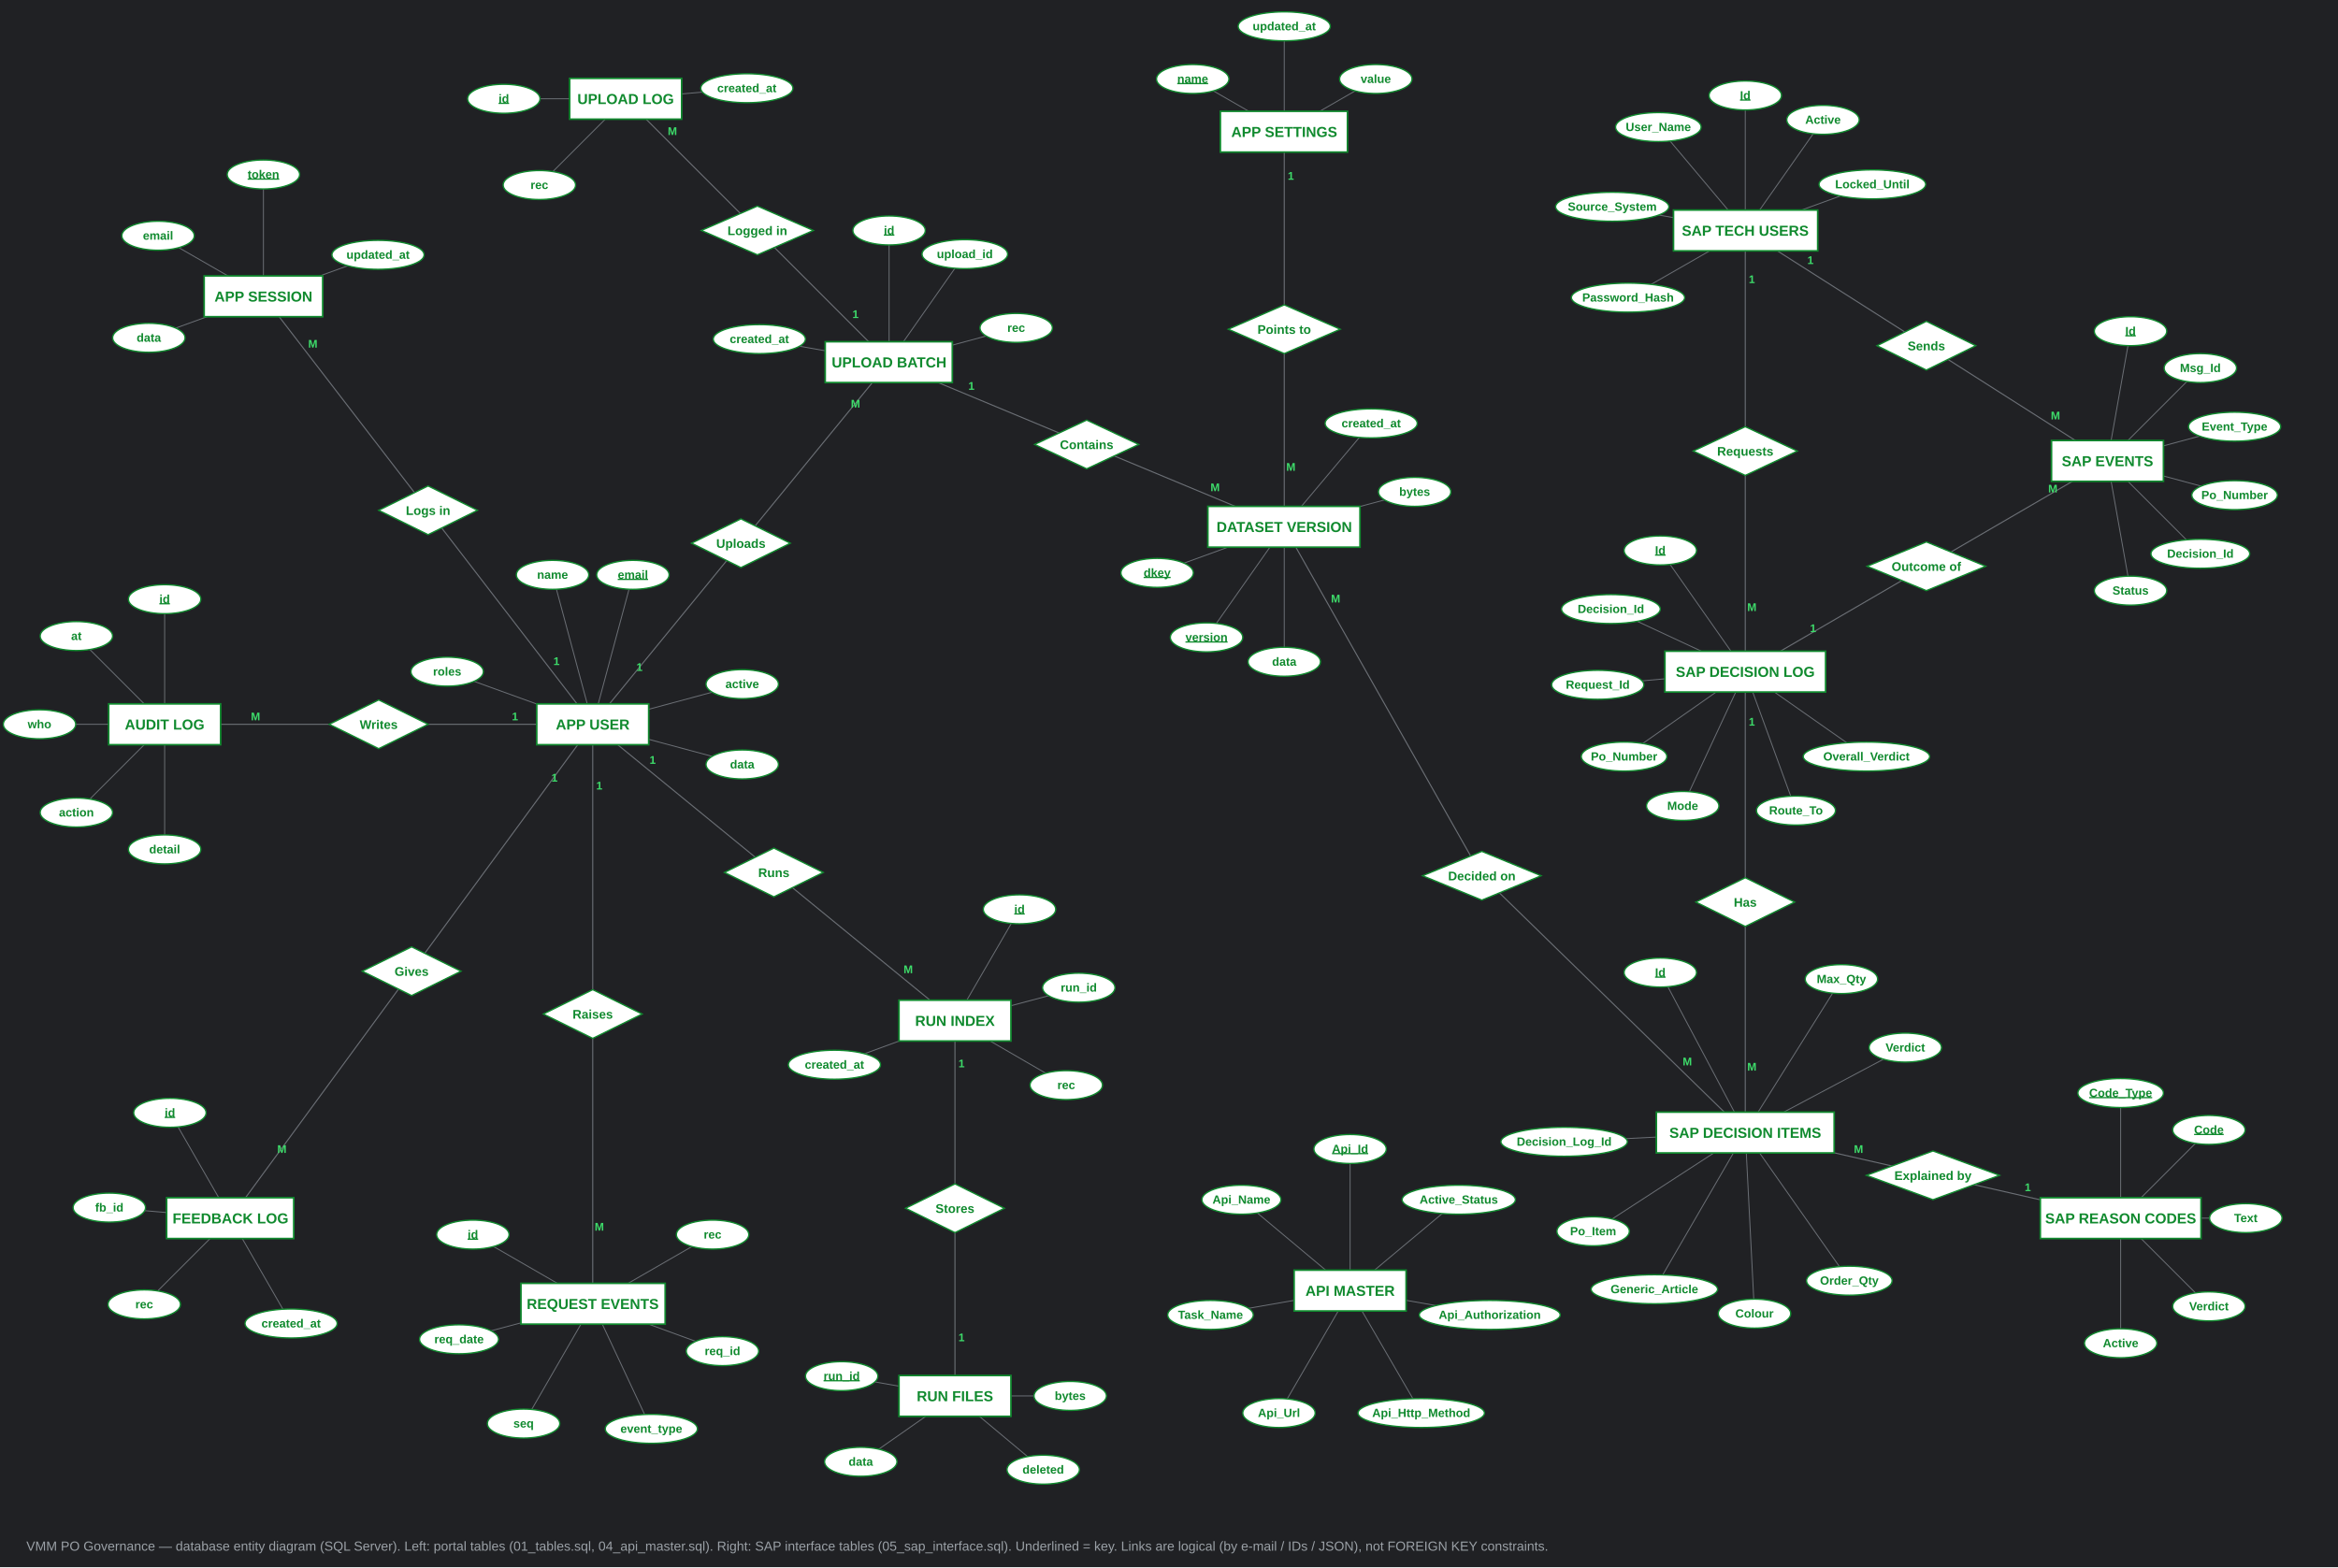
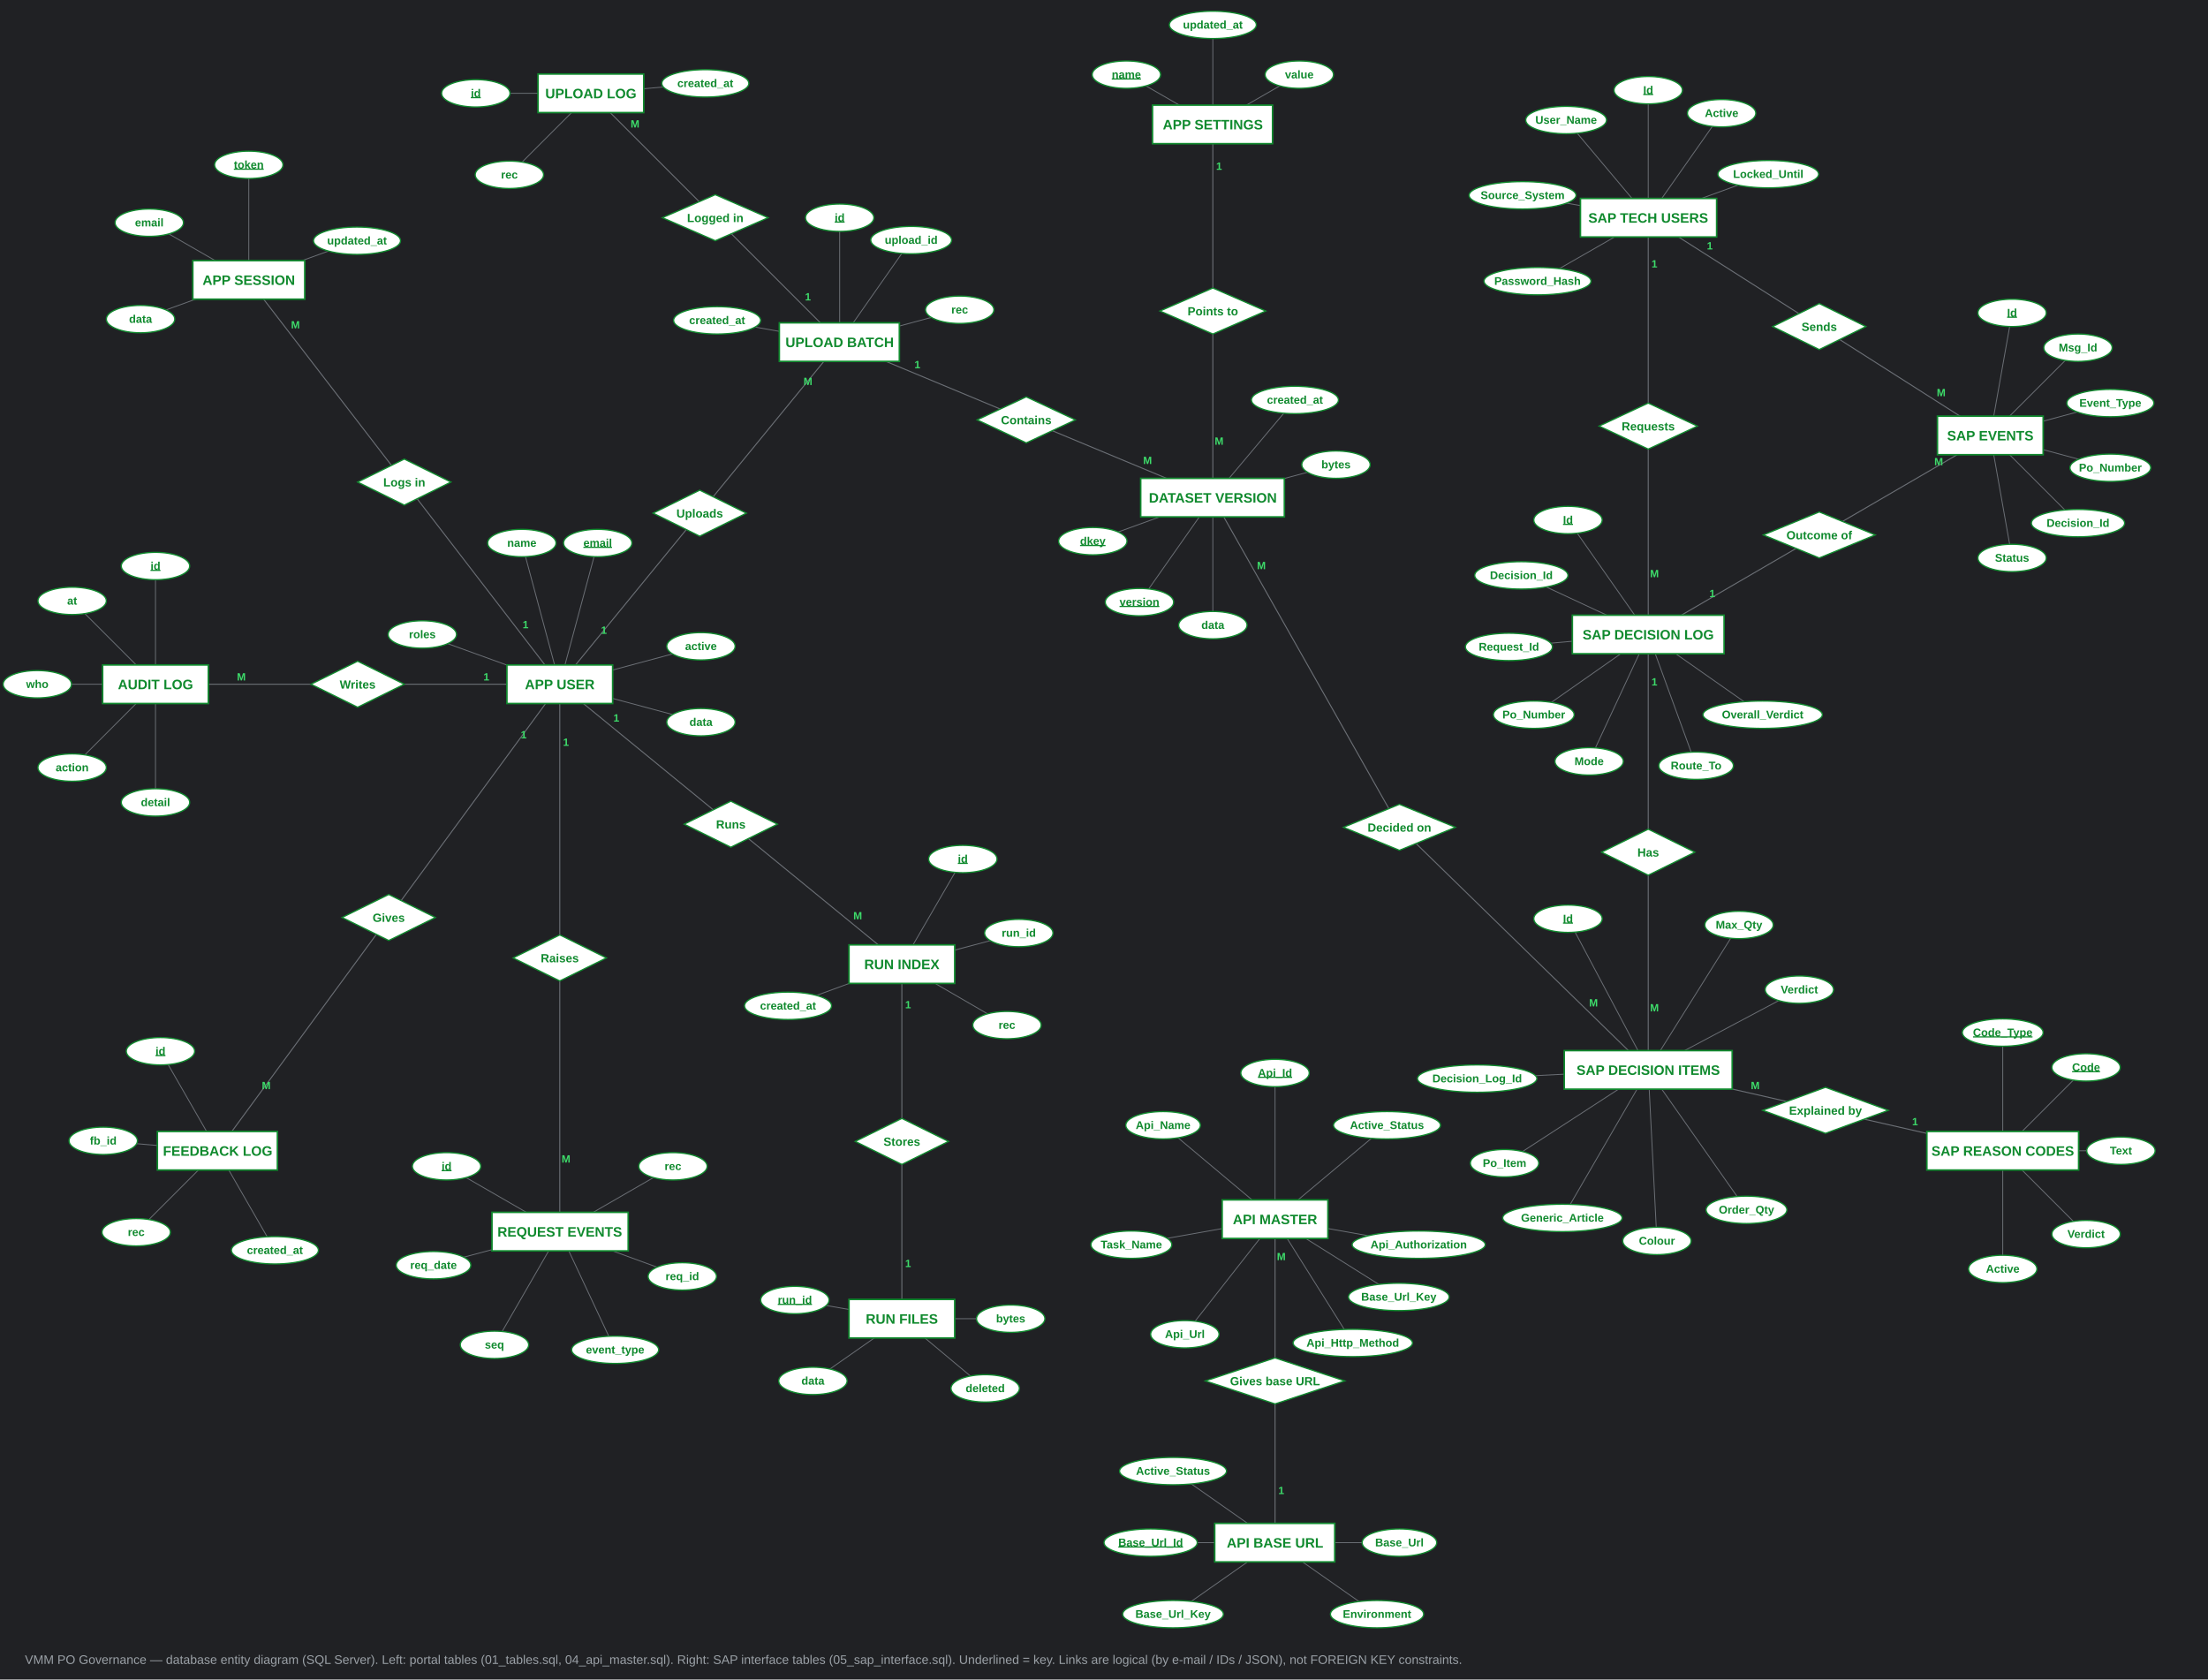
- <svg xmlns="http://www.w3.org/2000/svg" width="3550" height="2380" viewBox="0 0 3550 2380">
+ <svg xmlns="http://www.w3.org/2000/svg" width="3550" height="2700" viewBox="0 0 3550 2700">
  <rect width="100%" height="100%" fill="#202124" />
  <g font-family="Arial, Helvetica, sans-serif" font-weight="700" fill="#108a2e" text-anchor="middle">
    <line x1="900" y1="1100" x2="961" y2="873" stroke="#6b6f75" stroke-width="1.4" />
    <line x1="900" y1="1100" x2="839" y2="873" stroke="#6b6f75" stroke-width="1.4" />
    <line x1="900" y1="1100" x2="679" y2="1020" stroke="#6b6f75" stroke-width="1.4" />
    <line x1="900" y1="1100" x2="1127" y2="1039" stroke="#6b6f75" stroke-width="1.4" />
    <line x1="900" y1="1100" x2="1127" y2="1161" stroke="#6b6f75" stroke-width="1.4" />
    <line x1="400" y1="450" x2="400" y2="265" stroke="#6b6f75" stroke-width="1.4" />
    <line x1="400" y1="450" x2="240" y2="358" stroke="#6b6f75" stroke-width="1.4" />
    <line x1="400" y1="450" x2="226" y2="513" stroke="#6b6f75" stroke-width="1.4" />
    <line x1="400" y1="450" x2="574" y2="387" stroke="#6b6f75" stroke-width="1.4" />
    <line x1="250" y1="1100" x2="250" y2="910" stroke="#6b6f75" stroke-width="1.4" />
    <line x1="250" y1="1100" x2="116" y2="966" stroke="#6b6f75" stroke-width="1.4" />
    <line x1="250" y1="1100" x2="60" y2="1100" stroke="#6b6f75" stroke-width="1.4" />
    <line x1="250" y1="1100" x2="116" y2="1234" stroke="#6b6f75" stroke-width="1.4" />
    <line x1="250" y1="1100" x2="250" y2="1290" stroke="#6b6f75" stroke-width="1.4" />
    <line x1="350" y1="1850" x2="258" y2="1690" stroke="#6b6f75" stroke-width="1.4" />
    <line x1="350" y1="1850" x2="166" y2="1834" stroke="#6b6f75" stroke-width="1.4" />
    <line x1="350" y1="1850" x2="219" y2="1981" stroke="#6b6f75" stroke-width="1.4" />
    <line x1="350" y1="1850" x2="442" y2="2010" stroke="#6b6f75" stroke-width="1.4" />
    <line x1="900" y1="1980" x2="718" y2="1875" stroke="#6b6f75" stroke-width="1.4" />
    <line x1="900" y1="1980" x2="697" y2="2034" stroke="#6b6f75" stroke-width="1.4" />
    <line x1="900" y1="1980" x2="795" y2="2162" stroke="#6b6f75" stroke-width="1.4" />
    <line x1="900" y1="1980" x2="989" y2="2170" stroke="#6b6f75" stroke-width="1.4" />
    <line x1="900" y1="1980" x2="1097" y2="2052" stroke="#6b6f75" stroke-width="1.4" />
    <line x1="900" y1="1980" x2="1082" y2="1875" stroke="#6b6f75" stroke-width="1.4" />
    <line x1="1450" y1="1550" x2="1548" y2="1381" stroke="#6b6f75" stroke-width="1.4" />
    <line x1="1450" y1="1550" x2="1638" y2="1500" stroke="#6b6f75" stroke-width="1.4" />
    <line x1="1450" y1="1550" x2="1619" y2="1648" stroke="#6b6f75" stroke-width="1.4" />
    <line x1="1450" y1="1550" x2="1267" y2="1617" stroke="#6b6f75" stroke-width="1.4" />
    <line x1="1450" y1="2120" x2="1278" y2="2090" stroke="#6b6f75" stroke-width="1.4" />
    <line x1="1450" y1="2120" x2="1307" y2="2220" stroke="#6b6f75" stroke-width="1.4" />
    <line x1="1450" y1="2120" x2="1625" y2="2120" stroke="#6b6f75" stroke-width="1.4" />
    <line x1="1450" y1="2120" x2="1584" y2="2232" stroke="#6b6f75" stroke-width="1.4" />
    <line x1="1350" y1="550" x2="1350" y2="350" stroke="#6b6f75" stroke-width="1.4" />
    <line x1="1350" y1="550" x2="1465" y2="386" stroke="#6b6f75" stroke-width="1.4" />
    <line x1="1350" y1="550" x2="1543" y2="498" stroke="#6b6f75" stroke-width="1.4" />
    <line x1="1350" y1="550" x2="1153" y2="515" stroke="#6b6f75" stroke-width="1.4" />
    <line x1="950" y1="150" x2="765" y2="150" stroke="#6b6f75" stroke-width="1.4" />
    <line x1="950" y1="150" x2="819" y2="281" stroke="#6b6f75" stroke-width="1.4" />
    <line x1="950" y1="150" x2="1134" y2="134" stroke="#6b6f75" stroke-width="1.4" />
    <line x1="1950" y1="800" x2="1757" y2="870" stroke="#6b6f75" stroke-width="1.4" />
    <line x1="1950" y1="800" x2="1832" y2="968" stroke="#6b6f75" stroke-width="1.4" />
    <line x1="1950" y1="800" x2="1950" y2="1005" stroke="#6b6f75" stroke-width="1.4" />
    <line x1="1950" y1="800" x2="2148" y2="747" stroke="#6b6f75" stroke-width="1.4" />
    <line x1="1950" y1="800" x2="2082" y2="643" stroke="#6b6f75" stroke-width="1.4" />
    <line x1="1950" y1="200" x2="1811" y2="120" stroke="#6b6f75" stroke-width="1.4" />
    <line x1="1950" y1="200" x2="2089" y2="120" stroke="#6b6f75" stroke-width="1.4" />
    <line x1="1950" y1="200" x2="1950" y2="40" stroke="#6b6f75" stroke-width="1.4" />
-     <line x1="2050" y1="1960" x2="2050" y2="1745" stroke="#6b6f75" stroke-width="1.4" />
-     <line x1="2050" y1="1960" x2="1885" y2="1822" stroke="#6b6f75" stroke-width="1.4" />
-     <line x1="2050" y1="1960" x2="1838" y2="1997" stroke="#6b6f75" stroke-width="1.4" />
-     <line x1="2050" y1="1960" x2="1942" y2="2146" stroke="#6b6f75" stroke-width="1.4" />
-     <line x1="2050" y1="1960" x2="2158" y2="2146" stroke="#6b6f75" stroke-width="1.4" />
-     <line x1="2050" y1="1960" x2="2262" y2="1997" stroke="#6b6f75" stroke-width="1.4" />
-     <line x1="2050" y1="1960" x2="2215" y2="1822" stroke="#6b6f75" stroke-width="1.4" />
+     <line x1="2050" y1="1960" x2="2050" y2="1725" stroke="#6b6f75" stroke-width="1.4" />
+     <line x1="2050" y1="1960" x2="1870" y2="1809" stroke="#6b6f75" stroke-width="1.4" />
+     <line x1="2050" y1="1960" x2="1819" y2="2001" stroke="#6b6f75" stroke-width="1.4" />
+     <line x1="2050" y1="1960" x2="1905" y2="2145" stroke="#6b6f75" stroke-width="1.4" />
+     <line x1="2050" y1="1960" x2="2175" y2="2159" stroke="#6b6f75" stroke-width="1.4" />
+     <line x1="2050" y1="1960" x2="2281" y2="2001" stroke="#6b6f75" stroke-width="1.4" />
+     <line x1="2050" y1="1960" x2="2230" y2="1809" stroke="#6b6f75" stroke-width="1.4" />
+     <line x1="2050" y1="1960" x2="2249" y2="2085" stroke="#6b6f75" stroke-width="1.4" />
+     <line x1="2050" y1="2480" x2="1850" y2="2480" stroke="#6b6f75" stroke-width="1.4" />
+     <line x1="2050" y1="2480" x2="1886" y2="2595" stroke="#6b6f75" stroke-width="1.4" />
+     <line x1="2050" y1="2480" x2="2214" y2="2595" stroke="#6b6f75" stroke-width="1.4" />
+     <line x1="2050" y1="2480" x2="2250" y2="2480" stroke="#6b6f75" stroke-width="1.4" />
+     <line x1="2050" y1="2480" x2="1886" y2="2365" stroke="#6b6f75" stroke-width="1.4" />
    <line x1="2650" y1="350" x2="2650" y2="145" stroke="#6b6f75" stroke-width="1.4" />
    <line x1="2650" y1="350" x2="2518" y2="193" stroke="#6b6f75" stroke-width="1.4" />
    <line x1="2650" y1="350" x2="2448" y2="314" stroke="#6b6f75" stroke-width="1.4" />
    <line x1="2650" y1="350" x2="2472" y2="452" stroke="#6b6f75" stroke-width="1.4" />
    <line x1="2650" y1="350" x2="2768" y2="182" stroke="#6b6f75" stroke-width="1.4" />
    <line x1="2650" y1="350" x2="2843" y2="280" stroke="#6b6f75" stroke-width="1.4" />
    <line x1="2650" y1="1020" x2="2521" y2="836" stroke="#6b6f75" stroke-width="1.4" />
    <line x1="2650" y1="1020" x2="2446" y2="925" stroke="#6b6f75" stroke-width="1.4" />
    <line x1="2650" y1="1020" x2="2426" y2="1040" stroke="#6b6f75" stroke-width="1.4" />
    <line x1="2650" y1="1020" x2="2466" y2="1149" stroke="#6b6f75" stroke-width="1.4" />
    <line x1="2650" y1="1020" x2="2555" y2="1224" stroke="#6b6f75" stroke-width="1.4" />
    <line x1="2650" y1="1020" x2="2834" y2="1149" stroke="#6b6f75" stroke-width="1.4" />
    <line x1="2650" y1="1020" x2="2727" y2="1231" stroke="#6b6f75" stroke-width="1.4" />
    <line x1="2650" y1="1720" x2="2521" y2="1477" stroke="#6b6f75" stroke-width="1.4" />
    <line x1="2650" y1="1720" x2="2375" y2="1734" stroke="#6b6f75" stroke-width="1.4" />
    <line x1="2650" y1="1720" x2="2419" y2="1870" stroke="#6b6f75" stroke-width="1.4" />
    <line x1="2650" y1="1720" x2="2512" y2="1958" stroke="#6b6f75" stroke-width="1.4" />
    <line x1="2650" y1="1720" x2="2664" y2="1995" stroke="#6b6f75" stroke-width="1.4" />
    <line x1="2650" y1="1720" x2="2808" y2="1945" stroke="#6b6f75" stroke-width="1.4" />
    <line x1="2650" y1="1720" x2="2893" y2="1591" stroke="#6b6f75" stroke-width="1.4" />
    <line x1="2650" y1="1720" x2="2796" y2="1487" stroke="#6b6f75" stroke-width="1.4" />
    <line x1="3200" y1="700" x2="3235" y2="503" stroke="#6b6f75" stroke-width="1.4" />
    <line x1="3200" y1="700" x2="3341" y2="559" stroke="#6b6f75" stroke-width="1.4" />
    <line x1="3200" y1="700" x2="3393" y2="648" stroke="#6b6f75" stroke-width="1.4" />
    <line x1="3200" y1="700" x2="3393" y2="752" stroke="#6b6f75" stroke-width="1.4" />
    <line x1="3200" y1="700" x2="3341" y2="841" stroke="#6b6f75" stroke-width="1.4" />
    <line x1="3200" y1="700" x2="3235" y2="897" stroke="#6b6f75" stroke-width="1.4" />
    <line x1="3220" y1="1850" x2="3220" y2="1660" stroke="#6b6f75" stroke-width="1.4" />
    <line x1="3220" y1="1850" x2="3354" y2="1716" stroke="#6b6f75" stroke-width="1.4" />
    <line x1="3220" y1="1850" x2="3410" y2="1850" stroke="#6b6f75" stroke-width="1.4" />
    <line x1="3220" y1="1850" x2="3354" y2="1984" stroke="#6b6f75" stroke-width="1.4" />
    <line x1="3220" y1="1850" x2="3220" y2="2040" stroke="#6b6f75" stroke-width="1.4" />
    <line x1="900" y1="1100" x2="650" y2="775" stroke="#6b6f75" stroke-width="1.6" />
    <line x1="650" y1="775" x2="400" y2="450" stroke="#6b6f75" stroke-width="1.6" />
    <line x1="900" y1="1100" x2="575" y2="1100" stroke="#6b6f75" stroke-width="1.6" />
    <line x1="575" y1="1100" x2="250" y2="1100" stroke="#6b6f75" stroke-width="1.6" />
    <line x1="900" y1="1100" x2="625" y2="1475" stroke="#6b6f75" stroke-width="1.6" />
    <line x1="625" y1="1475" x2="350" y2="1850" stroke="#6b6f75" stroke-width="1.6" />
    <line x1="900" y1="1100" x2="900" y2="1540" stroke="#6b6f75" stroke-width="1.6" />
    <line x1="900" y1="1540" x2="900" y2="1980" stroke="#6b6f75" stroke-width="1.6" />
    <line x1="900" y1="1100" x2="1175" y2="1325" stroke="#6b6f75" stroke-width="1.6" />
    <line x1="1175" y1="1325" x2="1450" y2="1550" stroke="#6b6f75" stroke-width="1.6" />
    <line x1="1450" y1="1550" x2="1450" y2="1835" stroke="#6b6f75" stroke-width="1.6" />
    <line x1="1450" y1="1835" x2="1450" y2="2120" stroke="#6b6f75" stroke-width="1.6" />
    <line x1="900" y1="1100" x2="1125" y2="825" stroke="#6b6f75" stroke-width="1.6" />
    <line x1="1125" y1="825" x2="1350" y2="550" stroke="#6b6f75" stroke-width="1.6" />
    <line x1="1350" y1="550" x2="1150" y2="350" stroke="#6b6f75" stroke-width="1.6" />
    <line x1="1150" y1="350" x2="950" y2="150" stroke="#6b6f75" stroke-width="1.6" />
    <line x1="1350" y1="550" x2="1650" y2="675" stroke="#6b6f75" stroke-width="1.6" />
    <line x1="1650" y1="675" x2="1950" y2="800" stroke="#6b6f75" stroke-width="1.6" />
    <line x1="1950" y1="200" x2="1950" y2="500" stroke="#6b6f75" stroke-width="1.6" />
    <line x1="1950" y1="500" x2="1950" y2="800" stroke="#6b6f75" stroke-width="1.6" />
    <line x1="2650" y1="350" x2="2650" y2="685" stroke="#6b6f75" stroke-width="1.6" />
    <line x1="2650" y1="685" x2="2650" y2="1020" stroke="#6b6f75" stroke-width="1.6" />
    <line x1="2650" y1="1020" x2="2650" y2="1370" stroke="#6b6f75" stroke-width="1.6" />
    <line x1="2650" y1="1370" x2="2650" y2="1720" stroke="#6b6f75" stroke-width="1.6" />
    <line x1="2650" y1="350" x2="2925" y2="525" stroke="#6b6f75" stroke-width="1.6" />
    <line x1="2925" y1="525" x2="3200" y2="700" stroke="#6b6f75" stroke-width="1.6" />
    <line x1="2650" y1="1020" x2="2925" y2="860" stroke="#6b6f75" stroke-width="1.6" />
    <line x1="2925" y1="860" x2="3200" y2="700" stroke="#6b6f75" stroke-width="1.6" />
    <line x1="2650" y1="1720" x2="2935" y2="1785" stroke="#6b6f75" stroke-width="1.6" />
    <line x1="2935" y1="1785" x2="3220" y2="1850" stroke="#6b6f75" stroke-width="1.6" />
    <line x1="2650" y1="1720" x2="2250" y2="1330" stroke="#6b6f75" stroke-width="1.6" />
    <line x1="2250" y1="1330" x2="1950" y2="800" stroke="#6b6f75" stroke-width="1.6" />
+     <line x1="2050" y1="2480" x2="2050" y2="2220" stroke="#6b6f75" stroke-width="1.6" />
+     <line x1="2050" y1="2220" x2="2050" y2="1960" stroke="#6b6f75" stroke-width="1.6" />
    <ellipse cx="961" cy="873" rx="55" ry="22.0" fill="#fff" stroke="#108a2e" stroke-width="2" />
    <text x="961" y="879" font-size="18" text-decoration="underline">email</text>
    <ellipse cx="839" cy="873" rx="55" ry="22.0" fill="#fff" stroke="#108a2e" stroke-width="2" />
    <text x="839" y="879" font-size="18">name</text>
    <ellipse cx="679" cy="1020" rx="55" ry="22.0" fill="#fff" stroke="#108a2e" stroke-width="2" />
    <text x="679" y="1026" font-size="18">roles</text>
    <ellipse cx="1127" cy="1039" rx="55" ry="22.0" fill="#fff" stroke="#108a2e" stroke-width="2" />
    <text x="1127" y="1045" font-size="18">active</text>
    <ellipse cx="1127" cy="1161" rx="55" ry="22.0" fill="#fff" stroke="#108a2e" stroke-width="2" />
    <text x="1127" y="1167" font-size="18">data</text>
    <ellipse cx="400" cy="265" rx="55" ry="22.0" fill="#fff" stroke="#108a2e" stroke-width="2" />
    <text x="400" y="271" font-size="18" text-decoration="underline">token</text>
    <ellipse cx="240" cy="358" rx="55" ry="22.0" fill="#fff" stroke="#108a2e" stroke-width="2" />
    <text x="240" y="364" font-size="18">email</text>
    <ellipse cx="226" cy="513" rx="55" ry="22.0" fill="#fff" stroke="#108a2e" stroke-width="2" />
    <text x="226" y="519" font-size="18">data</text>
    <ellipse cx="574" cy="387" rx="70" ry="22.0" fill="#fff" stroke="#108a2e" stroke-width="2" />
    <text x="574" y="393" font-size="18">updated_at</text>
    <ellipse cx="250" cy="910" rx="55" ry="22.0" fill="#fff" stroke="#108a2e" stroke-width="2" />
    <text x="250" y="916" font-size="18" text-decoration="underline">id</text>
    <ellipse cx="116" cy="966" rx="55" ry="22.0" fill="#fff" stroke="#108a2e" stroke-width="2" />
    <text x="116" y="972" font-size="18">at</text>
    <ellipse cx="60" cy="1100" rx="55" ry="22.0" fill="#fff" stroke="#108a2e" stroke-width="2" />
    <text x="60" y="1106" font-size="18">who</text>
    <ellipse cx="116" cy="1234" rx="55" ry="22.0" fill="#fff" stroke="#108a2e" stroke-width="2" />
    <text x="116" y="1240" font-size="18">action</text>
    <ellipse cx="250" cy="1290" rx="55" ry="22.0" fill="#fff" stroke="#108a2e" stroke-width="2" />
    <text x="250" y="1296" font-size="18">detail</text>
    <ellipse cx="258" cy="1690" rx="55" ry="22.0" fill="#fff" stroke="#108a2e" stroke-width="2" />
    <text x="258" y="1696" font-size="18" text-decoration="underline">id</text>
    <ellipse cx="166" cy="1834" rx="55" ry="22.0" fill="#fff" stroke="#108a2e" stroke-width="2" />
    <text x="166" y="1840" font-size="18">fb_id</text>
    <ellipse cx="219" cy="1981" rx="55" ry="22.0" fill="#fff" stroke="#108a2e" stroke-width="2" />
    <text x="219" y="1987" font-size="18">rec</text>
    <ellipse cx="442" cy="2010" rx="70" ry="22.0" fill="#fff" stroke="#108a2e" stroke-width="2" />
    <text x="442" y="2016" font-size="18">created_at</text>
    <ellipse cx="718" cy="1875" rx="55" ry="22.0" fill="#fff" stroke="#108a2e" stroke-width="2" />
    <text x="718" y="1881" font-size="18" text-decoration="underline">id</text>
    <ellipse cx="697" cy="2034" rx="60" ry="22.0" fill="#fff" stroke="#108a2e" stroke-width="2" />
    <text x="697" y="2040" font-size="18">req_date</text>
    <ellipse cx="795" cy="2162" rx="55" ry="22.0" fill="#fff" stroke="#108a2e" stroke-width="2" />
    <text x="795" y="2168" font-size="18">seq</text>
    <ellipse cx="989" cy="2170" rx="70" ry="22.0" fill="#fff" stroke="#108a2e" stroke-width="2" />
    <text x="989" y="2176" font-size="18">event_type</text>
    <ellipse cx="1097" cy="2052" rx="55" ry="22.0" fill="#fff" stroke="#108a2e" stroke-width="2" />
    <text x="1097" y="2058" font-size="18">req_id</text>
    <ellipse cx="1082" cy="1875" rx="55" ry="22.0" fill="#fff" stroke="#108a2e" stroke-width="2" />
    <text x="1082" y="1881" font-size="18">rec</text>
    <ellipse cx="1548" cy="1381" rx="55" ry="22.0" fill="#fff" stroke="#108a2e" stroke-width="2" />
    <text x="1548" y="1387" font-size="18" text-decoration="underline">id</text>
    <ellipse cx="1638" cy="1500" rx="55" ry="22.0" fill="#fff" stroke="#108a2e" stroke-width="2" />
    <text x="1638" y="1506" font-size="18">run_id</text>
    <ellipse cx="1619" cy="1648" rx="55" ry="22.0" fill="#fff" stroke="#108a2e" stroke-width="2" />
    <text x="1619" y="1654" font-size="18">rec</text>
    <ellipse cx="1267" cy="1617" rx="70" ry="22.0" fill="#fff" stroke="#108a2e" stroke-width="2" />
    <text x="1267" y="1623" font-size="18">created_at</text>
    <ellipse cx="1278" cy="2090" rx="55" ry="22.0" fill="#fff" stroke="#108a2e" stroke-width="2" />
    <text x="1278" y="2096" font-size="18" text-decoration="underline">run_id</text>
    <ellipse cx="1307" cy="2220" rx="55" ry="22.0" fill="#fff" stroke="#108a2e" stroke-width="2" />
    <text x="1307" y="2226" font-size="18">data</text>
    <ellipse cx="1625" cy="2120" rx="55" ry="22.0" fill="#fff" stroke="#108a2e" stroke-width="2" />
    <text x="1625" y="2126" font-size="18">bytes</text>
    <ellipse cx="1584" cy="2232" rx="55" ry="22.0" fill="#fff" stroke="#108a2e" stroke-width="2" />
    <text x="1584" y="2238" font-size="18">deleted</text>
    <ellipse cx="1350" cy="350" rx="55" ry="22.0" fill="#fff" stroke="#108a2e" stroke-width="2" />
    <text x="1350" y="356" font-size="18" text-decoration="underline">id</text>
    <ellipse cx="1465" cy="386" rx="65" ry="22.0" fill="#fff" stroke="#108a2e" stroke-width="2" />
    <text x="1465" y="392" font-size="18">upload_id</text>
    <ellipse cx="1543" cy="498" rx="55" ry="22.0" fill="#fff" stroke="#108a2e" stroke-width="2" />
    <text x="1543" y="504" font-size="18">rec</text>
    <ellipse cx="1153" cy="515" rx="70" ry="22.0" fill="#fff" stroke="#108a2e" stroke-width="2" />
    <text x="1153" y="521" font-size="18">created_at</text>
    <ellipse cx="765" cy="150" rx="55" ry="22.0" fill="#fff" stroke="#108a2e" stroke-width="2" />
    <text x="765" y="156" font-size="18" text-decoration="underline">id</text>
    <ellipse cx="819" cy="281" rx="55" ry="22.0" fill="#fff" stroke="#108a2e" stroke-width="2" />
    <text x="819" y="287" font-size="18">rec</text>
    <ellipse cx="1134" cy="134" rx="70" ry="22.0" fill="#fff" stroke="#108a2e" stroke-width="2" />
    <text x="1134" y="140" font-size="18">created_at</text>
    <ellipse cx="1757" cy="870" rx="55" ry="22.0" fill="#fff" stroke="#108a2e" stroke-width="2" />
    <text x="1757" y="876" font-size="18" text-decoration="underline">dkey</text>
    <ellipse cx="1832" cy="968" rx="55" ry="22.0" fill="#fff" stroke="#108a2e" stroke-width="2" />
    <text x="1832" y="974" font-size="18" text-decoration="underline">version</text>
    <ellipse cx="1950" cy="1005" rx="55" ry="22.0" fill="#fff" stroke="#108a2e" stroke-width="2" />
    <text x="1950" y="1011" font-size="18">data</text>
    <ellipse cx="2148" cy="747" rx="55" ry="22.0" fill="#fff" stroke="#108a2e" stroke-width="2" />
    <text x="2148" y="753" font-size="18">bytes</text>
    <ellipse cx="2082" cy="643" rx="70" ry="22.0" fill="#fff" stroke="#108a2e" stroke-width="2" />
    <text x="2082" y="649" font-size="18">created_at</text>
    <ellipse cx="1811" cy="120" rx="55" ry="22.0" fill="#fff" stroke="#108a2e" stroke-width="2" />
    <text x="1811" y="126" font-size="18" text-decoration="underline">name</text>
    <ellipse cx="2089" cy="120" rx="55" ry="22.0" fill="#fff" stroke="#108a2e" stroke-width="2" />
    <text x="2089" y="126" font-size="18">value</text>
    <ellipse cx="1950" cy="40" rx="70" ry="22.0" fill="#fff" stroke="#108a2e" stroke-width="2" />
    <text x="1950" y="46" font-size="18">updated_at</text>
-     <ellipse cx="2050" cy="1745" rx="55" ry="22.0" fill="#fff" stroke="#108a2e" stroke-width="2" />
-     <text x="2050" y="1751" font-size="18" text-decoration="underline">Api_Id</text>
-     <ellipse cx="1885" cy="1822" rx="60" ry="22.0" fill="#fff" stroke="#108a2e" stroke-width="2" />
-     <text x="1885" y="1828" font-size="18">Api_Name</text>
-     <ellipse cx="1838" cy="1997" rx="65" ry="22.0" fill="#fff" stroke="#108a2e" stroke-width="2" />
-     <text x="1838" y="2003" font-size="18">Task_Name</text>
-     <ellipse cx="1942" cy="2146" rx="55" ry="22.0" fill="#fff" stroke="#108a2e" stroke-width="2" />
-     <text x="1942" y="2152" font-size="18">Api_Url</text>
-     <ellipse cx="2158" cy="2146" rx="96" ry="22.0" fill="#fff" stroke="#108a2e" stroke-width="2" />
-     <text x="2158" y="2152" font-size="18">Api_Http_Method</text>
-     <ellipse cx="2262" cy="1997" rx="107" ry="22.0" fill="#fff" stroke="#108a2e" stroke-width="2" />
-     <text x="2262" y="2003" font-size="18">Api_Authorization</text>
-     <ellipse cx="2215" cy="1822" rx="86" ry="22.0" fill="#fff" stroke="#108a2e" stroke-width="2" />
-     <text x="2215" y="1828" font-size="18">Active_Status</text>
+     <ellipse cx="2050" cy="1725" rx="55" ry="22.0" fill="#fff" stroke="#108a2e" stroke-width="2" />
+     <text x="2050" y="1731" font-size="18" text-decoration="underline">Api_Id</text>
+     <ellipse cx="1870" cy="1809" rx="60" ry="22.0" fill="#fff" stroke="#108a2e" stroke-width="2" />
+     <text x="1870" y="1815" font-size="18">Api_Name</text>
+     <ellipse cx="1819" cy="2001" rx="65" ry="22.0" fill="#fff" stroke="#108a2e" stroke-width="2" />
+     <text x="1819" y="2007" font-size="18">Task_Name</text>
+     <ellipse cx="1905" cy="2145" rx="55" ry="22.0" fill="#fff" stroke="#108a2e" stroke-width="2" />
+     <text x="1905" y="2151" font-size="18">Api_Url</text>
+     <ellipse cx="2175" cy="2159" rx="96" ry="22.0" fill="#fff" stroke="#108a2e" stroke-width="2" />
+     <text x="2175" y="2165" font-size="18">Api_Http_Method</text>
+     <ellipse cx="2281" cy="2001" rx="107" ry="22.0" fill="#fff" stroke="#108a2e" stroke-width="2" />
+     <text x="2281" y="2007" font-size="18">Api_Authorization</text>
+     <ellipse cx="2230" cy="1809" rx="86" ry="22.0" fill="#fff" stroke="#108a2e" stroke-width="2" />
+     <text x="2230" y="1815" font-size="18">Active_Status</text>
+     <ellipse cx="2249" cy="2085" rx="81" ry="22.0" fill="#fff" stroke="#108a2e" stroke-width="2" />
+     <text x="2249" y="2091" font-size="18">Base_Url_Key</text>
+     <ellipse cx="1850" cy="2480" rx="75" ry="22.0" fill="#fff" stroke="#108a2e" stroke-width="2" />
+     <text x="1850" y="2486" font-size="18" text-decoration="underline">Base_Url_Id</text>
+     <ellipse cx="1886" cy="2595" rx="81" ry="22.0" fill="#fff" stroke="#108a2e" stroke-width="2" />
+     <text x="1886" y="2601" font-size="18">Base_Url_Key</text>
+     <ellipse cx="2214" cy="2595" rx="75" ry="22.0" fill="#fff" stroke="#108a2e" stroke-width="2" />
+     <text x="2214" y="2601" font-size="18">Environment</text>
+     <ellipse cx="2250" cy="2480" rx="60" ry="22.0" fill="#fff" stroke="#108a2e" stroke-width="2" />
+     <text x="2250" y="2486" font-size="18">Base_Url</text>
+     <ellipse cx="1886" cy="2365" rx="86" ry="22.0" fill="#fff" stroke="#108a2e" stroke-width="2" />
+     <text x="1886" y="2371" font-size="18">Active_Status</text>
    <ellipse cx="2650" cy="145" rx="55" ry="22.0" fill="#fff" stroke="#108a2e" stroke-width="2" />
    <text x="2650" y="151" font-size="18" text-decoration="underline">Id</text>
    <ellipse cx="2518" cy="193" rx="65" ry="22.0" fill="#fff" stroke="#108a2e" stroke-width="2" />
    <text x="2518" y="199" font-size="18">User_Name</text>
    <ellipse cx="2448" cy="314" rx="86" ry="22.0" fill="#fff" stroke="#108a2e" stroke-width="2" />
    <text x="2448" y="320" font-size="18">Source_System</text>
    <ellipse cx="2472" cy="452" rx="86" ry="22.0" fill="#fff" stroke="#108a2e" stroke-width="2" />
    <text x="2472" y="458" font-size="18">Password_Hash</text>
    <ellipse cx="2768" cy="182" rx="55" ry="22.0" fill="#fff" stroke="#108a2e" stroke-width="2" />
    <text x="2768" y="188" font-size="18">Active</text>
    <ellipse cx="2843" cy="280" rx="81" ry="22.0" fill="#fff" stroke="#108a2e" stroke-width="2" />
    <text x="2843" y="286" font-size="18">Locked_Until</text>
    <ellipse cx="2521" cy="836" rx="55" ry="22.0" fill="#fff" stroke="#108a2e" stroke-width="2" />
    <text x="2521" y="842" font-size="18" text-decoration="underline">Id</text>
    <ellipse cx="2446" cy="925" rx="75" ry="22.0" fill="#fff" stroke="#108a2e" stroke-width="2" />
    <text x="2446" y="931" font-size="18">Decision_Id</text>
    <ellipse cx="2426" cy="1040" rx="70" ry="22.0" fill="#fff" stroke="#108a2e" stroke-width="2" />
    <text x="2426" y="1046" font-size="18">Request_Id</text>
    <ellipse cx="2466" cy="1149" rx="65" ry="22.0" fill="#fff" stroke="#108a2e" stroke-width="2" />
    <text x="2466" y="1155" font-size="18">Po_Number</text>
    <ellipse cx="2555" cy="1224" rx="55" ry="22.0" fill="#fff" stroke="#108a2e" stroke-width="2" />
    <text x="2555" y="1230" font-size="18">Mode</text>
    <ellipse cx="2834" cy="1149" rx="96" ry="22.0" fill="#fff" stroke="#108a2e" stroke-width="2" />
    <text x="2834" y="1155" font-size="18">Overall_Verdict</text>
    <ellipse cx="2727" cy="1231" rx="60" ry="22.0" fill="#fff" stroke="#108a2e" stroke-width="2" />
    <text x="2727" y="1237" font-size="18">Route_To</text>
    <ellipse cx="2521" cy="1477" rx="55" ry="22.0" fill="#fff" stroke="#108a2e" stroke-width="2" />
    <text x="2521" y="1483" font-size="18" text-decoration="underline">Id</text>
    <ellipse cx="2375" cy="1734" rx="96" ry="22.0" fill="#fff" stroke="#108a2e" stroke-width="2" />
    <text x="2375" y="1740" font-size="18">Decision_Log_Id</text>
    <ellipse cx="2419" cy="1870" rx="55" ry="22.0" fill="#fff" stroke="#108a2e" stroke-width="2" />
    <text x="2419" y="1876" font-size="18">Po_Item</text>
    <ellipse cx="2512" cy="1958" rx="96" ry="22.0" fill="#fff" stroke="#108a2e" stroke-width="2" />
    <text x="2512" y="1964" font-size="18">Generic_Article</text>
    <ellipse cx="2664" cy="1995" rx="55" ry="22.0" fill="#fff" stroke="#108a2e" stroke-width="2" />
    <text x="2664" y="2001" font-size="18">Colour</text>
    <ellipse cx="2808" cy="1945" rx="65" ry="22.0" fill="#fff" stroke="#108a2e" stroke-width="2" />
    <text x="2808" y="1951" font-size="18">Order_Qty</text>
    <ellipse cx="2893" cy="1591" rx="55" ry="22.0" fill="#fff" stroke="#108a2e" stroke-width="2" />
    <text x="2893" y="1597" font-size="18">Verdict</text>
    <ellipse cx="2796" cy="1487" rx="55" ry="22.0" fill="#fff" stroke="#108a2e" stroke-width="2" />
    <text x="2796" y="1493" font-size="18">Max_Qty</text>
    <ellipse cx="3235" cy="503" rx="55" ry="22.0" fill="#fff" stroke="#108a2e" stroke-width="2" />
    <text x="3235" y="509" font-size="18" text-decoration="underline">Id</text>
    <ellipse cx="3341" cy="559" rx="55" ry="22.0" fill="#fff" stroke="#108a2e" stroke-width="2" />
    <text x="3341" y="565" font-size="18">Msg_Id</text>
    <ellipse cx="3393" cy="648" rx="70" ry="22.0" fill="#fff" stroke="#108a2e" stroke-width="2" />
    <text x="3393" y="654" font-size="18">Event_Type</text>
    <ellipse cx="3393" cy="752" rx="65" ry="22.0" fill="#fff" stroke="#108a2e" stroke-width="2" />
    <text x="3393" y="758" font-size="18">Po_Number</text>
    <ellipse cx="3341" cy="841" rx="75" ry="22.0" fill="#fff" stroke="#108a2e" stroke-width="2" />
    <text x="3341" y="847" font-size="18">Decision_Id</text>
    <ellipse cx="3235" cy="897" rx="55" ry="22.0" fill="#fff" stroke="#108a2e" stroke-width="2" />
    <text x="3235" y="903" font-size="18">Status</text>
    <ellipse cx="3220" cy="1660" rx="65" ry="22.0" fill="#fff" stroke="#108a2e" stroke-width="2" />
    <text x="3220" y="1666" font-size="18" text-decoration="underline">Code_Type</text>
    <ellipse cx="3354" cy="1716" rx="55" ry="22.0" fill="#fff" stroke="#108a2e" stroke-width="2" />
    <text x="3354" y="1722" font-size="18" text-decoration="underline">Code</text>
    <ellipse cx="3410" cy="1850" rx="55" ry="22.0" fill="#fff" stroke="#108a2e" stroke-width="2" />
    <text x="3410" y="1856" font-size="18">Text</text>
    <ellipse cx="3354" cy="1984" rx="55" ry="22.0" fill="#fff" stroke="#108a2e" stroke-width="2" />
    <text x="3354" y="1990" font-size="18">Verdict</text>
    <ellipse cx="3220" cy="2040" rx="55" ry="22.0" fill="#fff" stroke="#108a2e" stroke-width="2" />
    <text x="3220" y="2046" font-size="18">Active</text>
    <text x="845" y="1010" font-size="17" fill="#3ddc6a" font-weight="700">1</text>
    <text x="475" y="528" font-size="17" fill="#3ddc6a" font-weight="700">M</text>
    <polygon points="575,775 650,738 725,775 650,812" fill="#fff" stroke="#108a2e" stroke-width="2" />
    <text x="650" y="782" font-size="19">Logs in</text>
    <text x="782" y="1094" font-size="17" fill="#3ddc6a" font-weight="700">1</text>
    <text x="388" y="1094" font-size="17" fill="#3ddc6a" font-weight="700">M</text>
    <polygon points="500,1100 575,1063 650,1100 575,1137" fill="#fff" stroke="#108a2e" stroke-width="2" />
    <text x="575" y="1107" font-size="19">Writes</text>
    <text x="842" y="1187" font-size="17" fill="#3ddc6a" font-weight="700">1</text>
    <text x="428" y="1751" font-size="17" fill="#3ddc6a" font-weight="700">M</text>
    <polygon points="550,1475 625,1438 700,1475 625,1512" fill="#fff" stroke="#108a2e" stroke-width="2" />
    <text x="625" y="1482" font-size="19">Gives</text>
    <text x="910" y="1199" font-size="17" fill="#3ddc6a" font-weight="700">1</text>
    <text x="910" y="1869" font-size="17" fill="#3ddc6a" font-weight="700">M</text>
    <polygon points="825,1540 900,1503 975,1540 900,1577" fill="#fff" stroke="#108a2e" stroke-width="2" />
    <text x="900" y="1547" font-size="19">Raises</text>
    <text x="991" y="1160" font-size="17" fill="#3ddc6a" font-weight="700">1</text>
    <text x="1379" y="1478" font-size="17" fill="#3ddc6a" font-weight="700">M</text>
    <polygon points="1100,1325 1175,1288 1250,1325 1175,1362" fill="#fff" stroke="#108a2e" stroke-width="2" />
    <text x="1175" y="1332" font-size="19">Runs</text>
    <text x="1460" y="1621" font-size="17" fill="#3ddc6a" font-weight="700">1</text>
    <text x="1460" y="2037" font-size="17" fill="#3ddc6a" font-weight="700">1</text>
    <polygon points="1375,1835 1450,1798 1525,1835 1450,1872" fill="#fff" stroke="#108a2e" stroke-width="2" />
    <text x="1450" y="1842" font-size="19">Stores</text>
    <text x="971" y="1019" font-size="17" fill="#3ddc6a" font-weight="700">1</text>
    <text x="1299" y="619" font-size="17" fill="#3ddc6a" font-weight="700">M</text>
    <polygon points="1050,825 1125,788 1200,825 1125,862" fill="#fff" stroke="#108a2e" stroke-width="2" />
    <text x="1125" y="832" font-size="19">Uploads</text>
    <text x="1299" y="483" font-size="17" fill="#3ddc6a" font-weight="700">1</text>
    <text x="1021" y="205" font-size="17" fill="#3ddc6a" font-weight="700">M</text>
    <polygon points="1065,350 1150,313 1235,350 1150,387" fill="#fff" stroke="#108a2e" stroke-width="2" />
    <text x="1150" y="357" font-size="19">Logged in</text>
    <text x="1475" y="592" font-size="17" fill="#3ddc6a" font-weight="700">1</text>
    <text x="1845" y="746" font-size="17" fill="#3ddc6a" font-weight="700">M</text>
    <polygon points="1571,675 1650,638 1729,675 1650,712" fill="#fff" stroke="#108a2e" stroke-width="2" />
    <text x="1650" y="682" font-size="19">Contains</text>
    <text x="1960" y="273" font-size="17" fill="#3ddc6a" font-weight="700">1</text>
    <text x="1960" y="715" font-size="17" fill="#3ddc6a" font-weight="700">M</text>
    <polygon points="1865,500 1950,463 2035,500 1950,537" fill="#fff" stroke="#108a2e" stroke-width="2" />
    <text x="1950" y="507" font-size="19">Points to</text>
    <text x="2660" y="430" font-size="17" fill="#3ddc6a" font-weight="700">1</text>
    <text x="2660" y="928" font-size="17" fill="#3ddc6a" font-weight="700">M</text>
    <polygon points="2571,685 2650,648 2729,685 2650,722" fill="#fff" stroke="#108a2e" stroke-width="2" />
    <text x="2650" y="692" font-size="19">Requests</text>
    <text x="2660" y="1102" font-size="17" fill="#3ddc6a" font-weight="700">1</text>
    <text x="2660" y="1626" font-size="17" fill="#3ddc6a" font-weight="700">M</text>
    <polygon points="2575,1370 2650,1333 2725,1370 2650,1407" fill="#fff" stroke="#108a2e" stroke-width="2" />
    <text x="2650" y="1377" font-size="19">Has</text>
    <text x="2749" y="401" font-size="17" fill="#3ddc6a" font-weight="700">1</text>
    <text x="3121" y="637" font-size="17" fill="#3ddc6a" font-weight="700">M</text>
    <polygon points="2850,525 2925,488 3000,525 2925,562" fill="#fff" stroke="#108a2e" stroke-width="2" />
    <text x="2925" y="532" font-size="19">Sends</text>
    <text x="2753" y="960" font-size="17" fill="#3ddc6a" font-weight="700">1</text>
    <text x="3117" y="748" font-size="17" fill="#3ddc6a" font-weight="700">M</text>
    <polygon points="2835,860 2925,823 3015,860 2925,897" fill="#fff" stroke="#108a2e" stroke-width="2" />
    <text x="2925" y="867" font-size="19">Outcome of</text>
    <text x="2822" y="1751" font-size="17" fill="#3ddc6a" font-weight="700">M</text>
    <text x="3079" y="1809" font-size="17" fill="#3ddc6a" font-weight="700">1</text>
    <polygon points="2834,1785 2935,1748 3036,1785 2935,1822" fill="#fff" stroke="#108a2e" stroke-width="2" />
    <text x="2935" y="1792" font-size="19">Explained by</text>
    <text x="2562" y="1618" font-size="17" fill="#3ddc6a" font-weight="700">M</text>
    <text x="2028" y="915" font-size="17" fill="#3ddc6a" font-weight="700">M</text>
    <polygon points="2160,1330 2250,1293 2340,1330 2250,1367" fill="#fff" stroke="#108a2e" stroke-width="2" />
    <text x="2250" y="1337" font-size="19">Decided on</text>
+     <text x="2060" y="2402" font-size="17" fill="#3ddc6a" font-weight="700">1</text>
+     <text x="2060" y="2026" font-size="17" fill="#3ddc6a" font-weight="700">M</text>
+     <polygon points="1938,2220 2050,2183 2162,2220 2050,2257" fill="#fff" stroke="#108a2e" stroke-width="2" />
+     <text x="2050" y="2227" font-size="19">Gives base URL</text>
    <rect x="815" y="1069" width="170" height="62" fill="#fff" stroke="#108a2e" stroke-width="2.5" />
    <text x="900" y="1108" font-size="22">APP USER</text>
    <rect x="310" y="419" width="180" height="62" fill="#fff" stroke="#108a2e" stroke-width="2.5" />
    <text x="400" y="458" font-size="22">APP SESSION</text>
    <rect x="165" y="1069" width="170" height="62" fill="#fff" stroke="#108a2e" stroke-width="2.5" />
    <text x="250" y="1108" font-size="22">AUDIT LOG</text>
    <rect x="253" y="1819" width="193" height="62" fill="#fff" stroke="#108a2e" stroke-width="2.5" />
    <text x="350" y="1858" font-size="22">FEEDBACK LOG</text>
    <rect x="791" y="1949" width="219" height="62" fill="#fff" stroke="#108a2e" stroke-width="2.5" />
    <text x="900" y="1988" font-size="22">REQUEST EVENTS</text>
    <rect x="1365" y="1519" width="170" height="62" fill="#fff" stroke="#108a2e" stroke-width="2.5" />
    <text x="1450" y="1558" font-size="22">RUN INDEX</text>
    <rect x="1365" y="2089" width="170" height="62" fill="#fff" stroke="#108a2e" stroke-width="2.5" />
    <text x="1450" y="2128" font-size="22">RUN FILES</text>
    <rect x="1253" y="519" width="193" height="62" fill="#fff" stroke="#108a2e" stroke-width="2.5" />
    <text x="1350" y="558" font-size="22">UPLOAD BATCH</text>
    <rect x="865" y="119" width="170" height="62" fill="#fff" stroke="#108a2e" stroke-width="2.5" />
    <text x="950" y="158" font-size="22">UPLOAD LOG</text>
    <rect x="1834" y="769" width="231" height="62" fill="#fff" stroke="#108a2e" stroke-width="2.5" />
    <text x="1950" y="808" font-size="22">DATASET VERSION</text>
    <rect x="1853" y="169" width="193" height="62" fill="#fff" stroke="#108a2e" stroke-width="2.5" />
    <text x="1950" y="208" font-size="22">APP SETTINGS</text>
    <rect x="1965" y="1929" width="170" height="62" fill="#fff" stroke="#108a2e" stroke-width="2.5" />
    <text x="2050" y="1968" font-size="22">API MASTER</text>
+     <rect x="1953" y="2449" width="193" height="62" fill="#fff" stroke="#108a2e" stroke-width="2.5" />
+     <text x="2050" y="2488" font-size="22">API BASE URL</text>
    <rect x="2541" y="319" width="219" height="62" fill="#fff" stroke="#108a2e" stroke-width="2.5" />
    <text x="2650" y="358" font-size="22">SAP TECH USERS</text>
    <rect x="2528" y="989" width="244" height="62" fill="#fff" stroke="#108a2e" stroke-width="2.5" />
    <text x="2650" y="1028" font-size="22">SAP DECISION LOG</text>
    <rect x="2515" y="1689" width="270" height="62" fill="#fff" stroke="#108a2e" stroke-width="2.5" />
    <text x="2650" y="1728" font-size="22">SAP DECISION ITEMS</text>
    <rect x="3115" y="669" width="170" height="62" fill="#fff" stroke="#108a2e" stroke-width="2.5" />
    <text x="3200" y="708" font-size="22">SAP EVENTS</text>
    <rect x="3098" y="1819" width="244" height="62" fill="#fff" stroke="#108a2e" stroke-width="2.5" />
    <text x="3220" y="1858" font-size="22">SAP REASON CODES</text>
-     <text x="40" y="2355" font-size="20" fill="#9aa0a6" font-weight="400" text-anchor="start">VMM PO Governance — database entity diagram (SQL Server). Left: portal tables (01_tables.sql, 04_api_master.sql). Right: SAP interface tables (05_sap_interface.sql). Underlined = key. Links are logical (by e-mail / IDs / JSON), not FOREIGN KEY constraints.</text>
+     <text x="40" y="2675" font-size="20" fill="#9aa0a6" font-weight="400" text-anchor="start">VMM PO Governance — database entity diagram (SQL Server). Left: portal tables (01_tables.sql, 04_api_master.sql). Right: SAP interface tables (05_sap_interface.sql). Underlined = key. Links are logical (by e-mail / IDs / JSON), not FOREIGN KEY constraints.</text>
  </g>
</svg>
